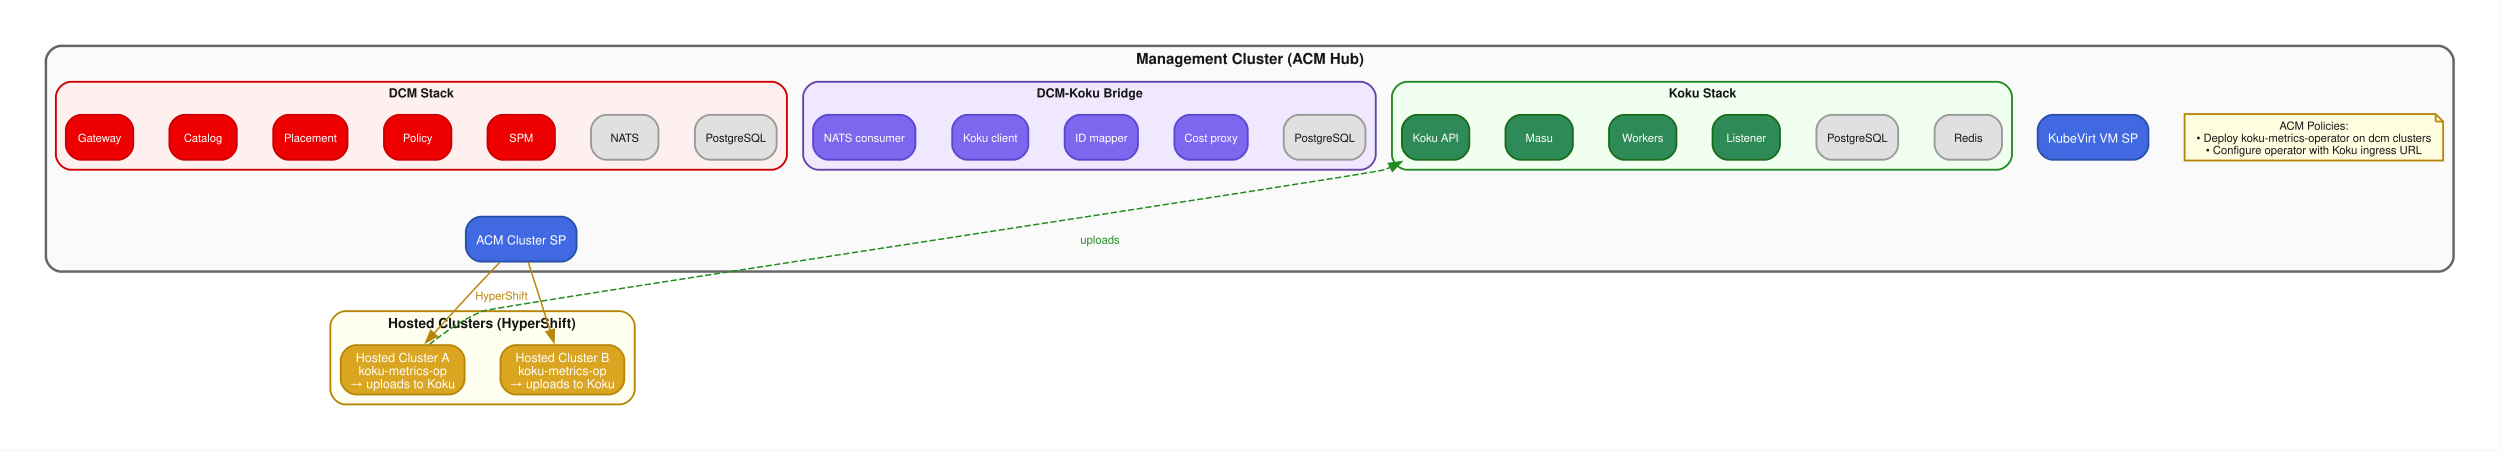
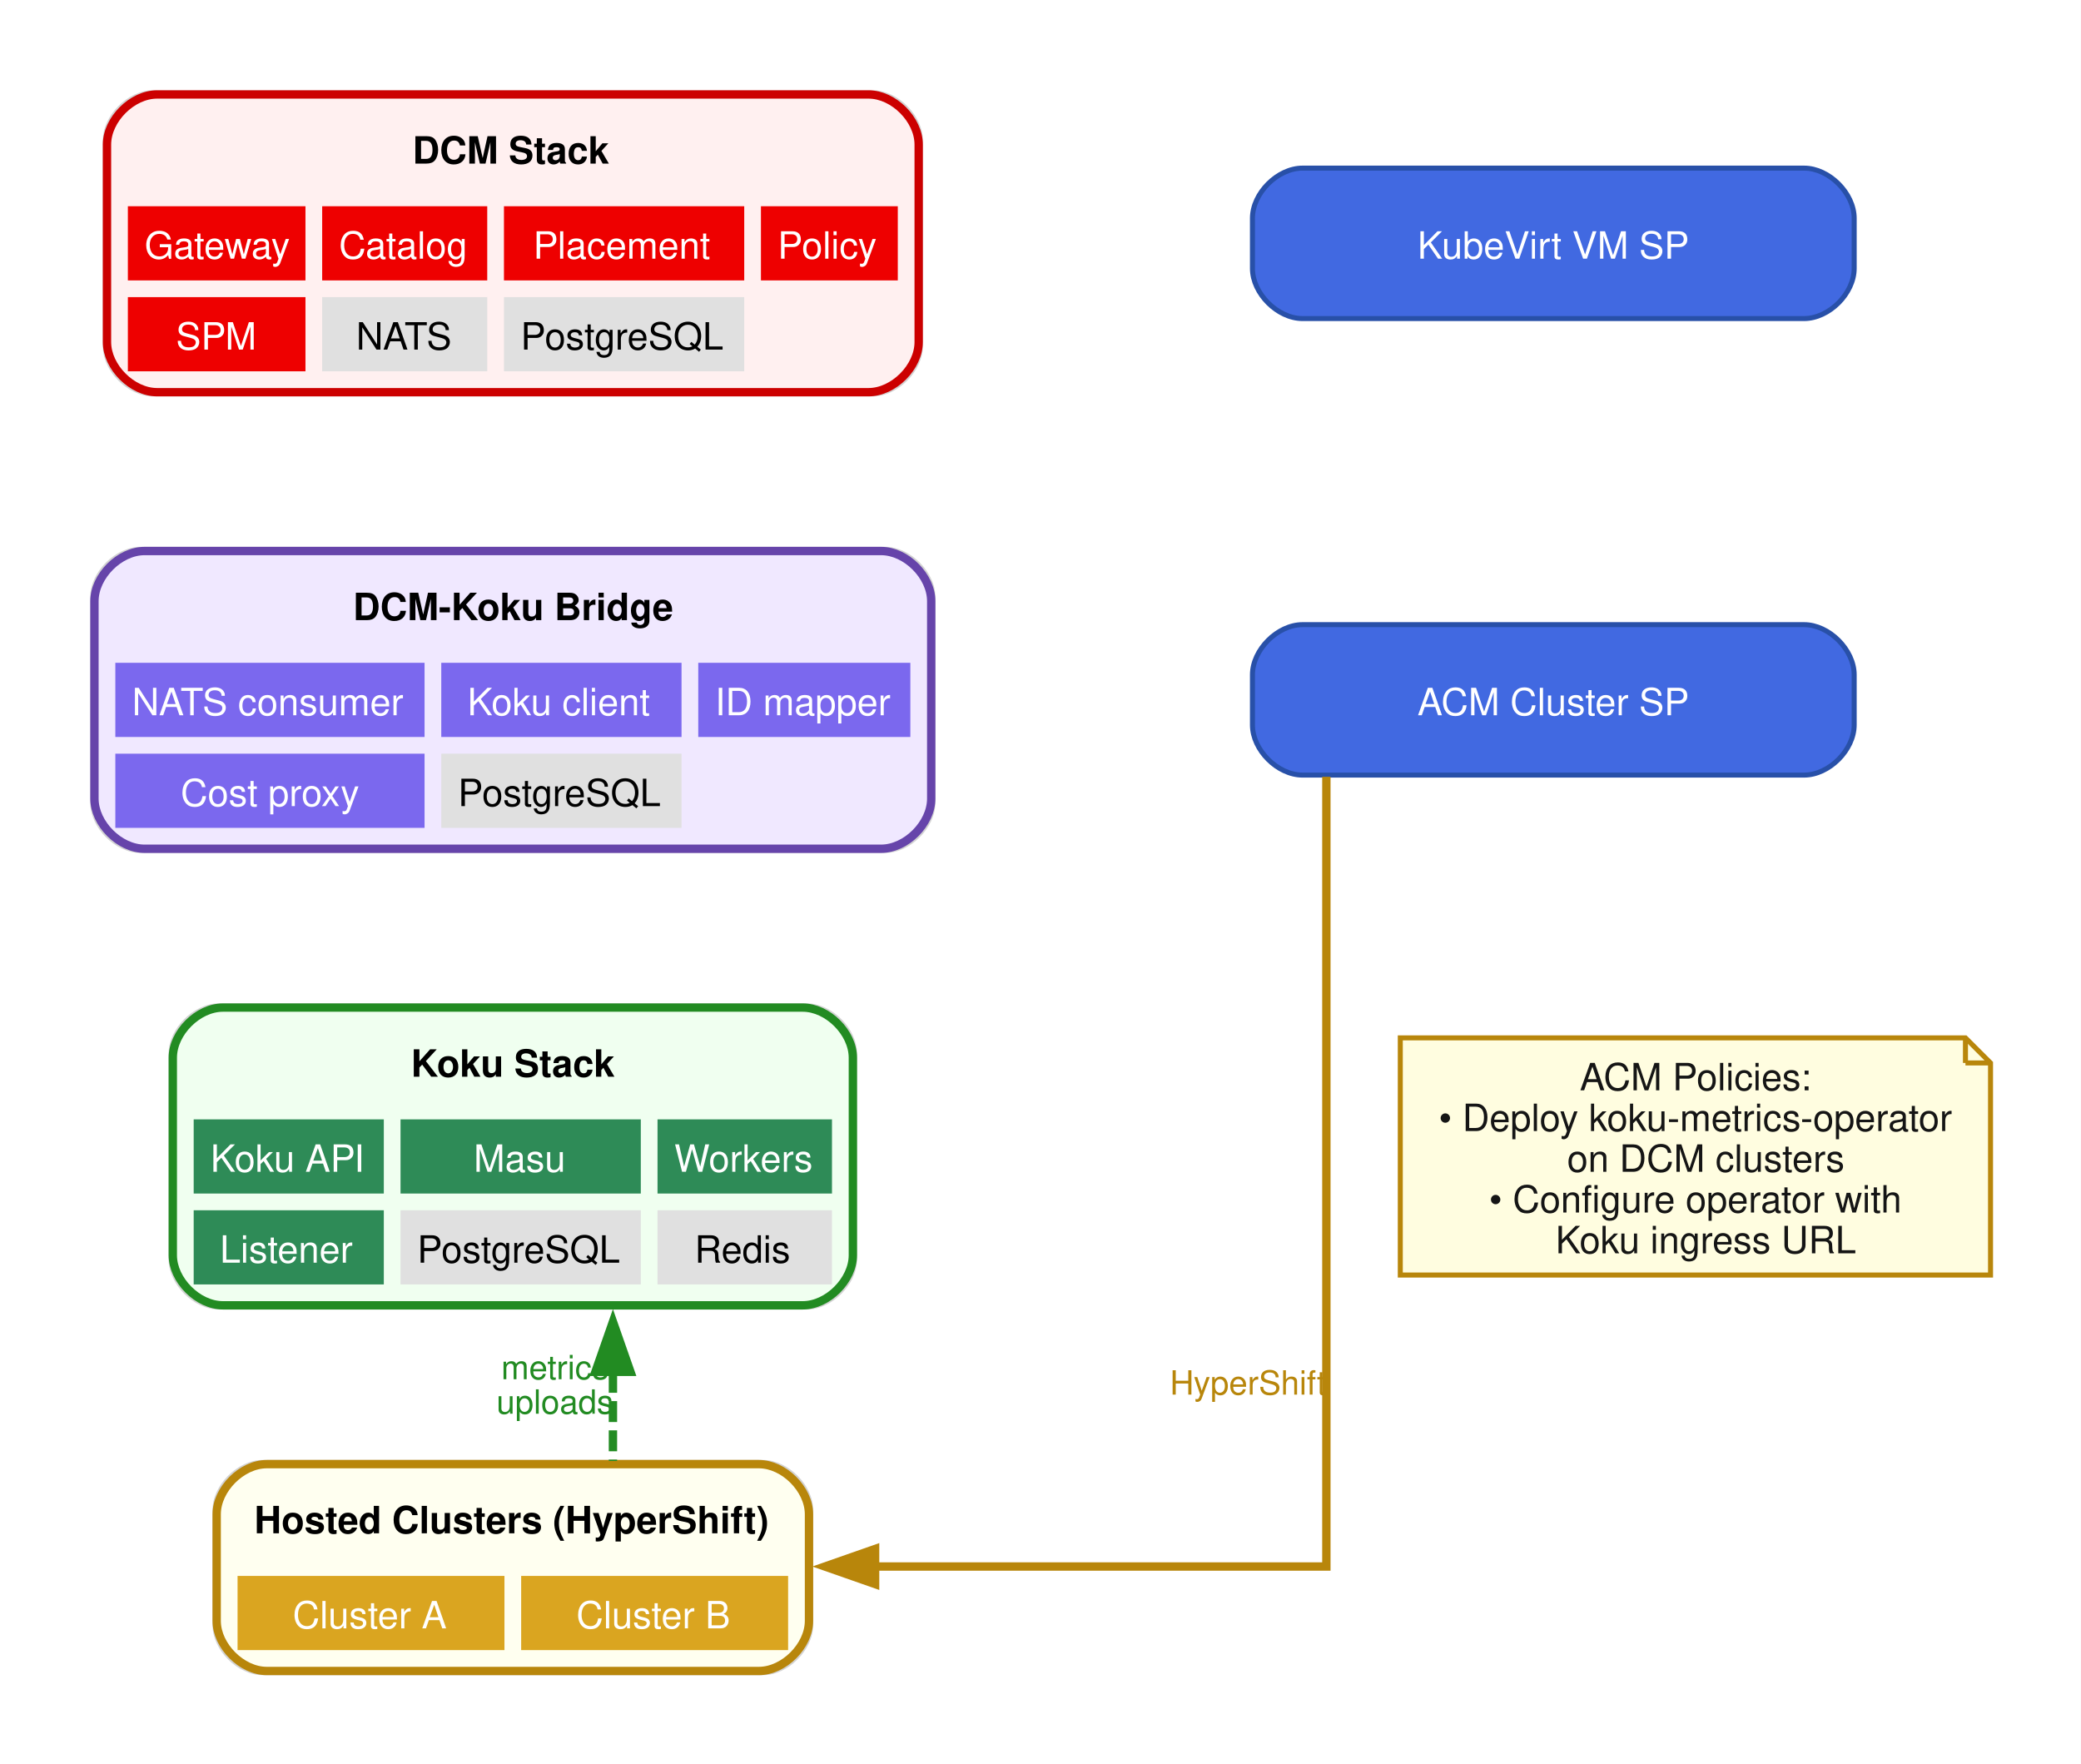
- <svg xmlns="http://www.w3.org/2000/svg" width="2004pt" height="361pt" viewBox="0.00 0.00 2004.00 361.00">
-   <g id="graph0" class="graph" transform="scale(1 1) rotate(0) translate(28.8 332.18)">
-     <polygon fill="white" stroke="none" points="-28.8,28.8 -28.8,-332.18 1974.8,-332.18 1974.8,28.8 -28.8,28.8" />
-     <g id="clust1" class="cluster">
-       <path fill="#fafafa" stroke="#666666" stroke-width="2" d="M20,-114.5C20,-114.5 1926,-114.5 1926,-114.5 1932,-114.5 1938,-120.5 1938,-126.5 1938,-126.5 1938,-283.38 1938,-283.38 1938,-289.38 1932,-295.38 1926,-295.38 1926,-295.38 20,-295.38 20,-295.38 14,-295.38 8,-289.38 8,-283.38 8,-283.38 8,-126.5 8,-126.5 8,-120.5 14,-114.5 20,-114.5" />
-       <text xml:space="preserve" text-anchor="start" x="881.88" y="-280.98" font-family="Helvetica,Arial,sans-serif" font-weight="bold" font-size="12.00" fill="#151515">Management Cluster (ACM Hub)</text>
-     </g>
-     <g id="clust2" class="cluster">
-       <path fill="#fff0f0" stroke="#cc0000" stroke-width="1.5" d="M28,-196.12C28,-196.12 590,-196.12 590,-196.12 596,-196.12 602,-202.12 602,-208.12 602,-208.12 602,-254.62 602,-254.62 602,-260.62 596,-266.62 590,-266.62 590,-266.62 28,-266.62 28,-266.62 22,-266.62 16,-260.62 16,-254.62 16,-254.62 16,-208.12 16,-208.12 16,-202.12 22,-196.12 28,-196.12" />
-       <text xml:space="preserve" text-anchor="start" x="282.75" y="-254.12" font-family="Helvetica,Arial,sans-serif" font-weight="bold" font-size="10.00" fill="#151515">DCM Stack</text>
-     </g>
-     <g id="clust3" class="cluster">
-       <path fill="#f0e8ff" stroke="#6644aa" stroke-width="1.5" d="M627,-196.12C627,-196.12 1062,-196.12 1062,-196.12 1068,-196.12 1074,-202.12 1074,-208.12 1074,-208.12 1074,-254.62 1074,-254.62 1074,-260.62 1068,-266.62 1062,-266.62 1062,-266.62 627,-266.62 627,-266.62 621,-266.62 615,-260.62 615,-254.62 615,-254.62 615,-208.12 615,-208.12 615,-202.12 621,-196.12 627,-196.12" />
-       <text xml:space="preserve" text-anchor="start" x="802.12" y="-254.12" font-family="Helvetica,Arial,sans-serif" font-weight="bold" font-size="10.00" fill="#151515">DCM-Koku Bridge</text>
-     </g>
-     <g id="clust4" class="cluster">
-       <path fill="#f0fff0" stroke="#228b22" stroke-width="1.5" d="M1099,-196.12C1099,-196.12 1572,-196.12 1572,-196.12 1578,-196.12 1584,-202.12 1584,-208.12 1584,-208.12 1584,-254.62 1584,-254.62 1584,-260.62 1578,-266.62 1572,-266.62 1572,-266.62 1099,-266.62 1099,-266.62 1093,-266.62 1087,-260.62 1087,-254.62 1087,-254.62 1087,-208.12 1087,-208.12 1087,-202.12 1093,-196.12 1099,-196.12" />
-       <text xml:space="preserve" text-anchor="start" x="1308.88" y="-254.12" font-family="Helvetica,Arial,sans-serif" font-weight="bold" font-size="10.00" fill="#151515">Koku Stack</text>
-     </g>
-     <g id="clust5" class="cluster">
-       <path fill="#fffff0" stroke="#b8860b" stroke-width="1.5" d="M248,-8C248,-8 468,-8 468,-8 474,-8 480,-14 480,-20 480,-20 480,-70.75 480,-70.75 480,-76.75 474,-82.75 468,-82.75 468,-82.75 248,-82.75 248,-82.75 242,-82.75 236,-76.75 236,-70.75 236,-70.75 236,-20 236,-20 236,-14 242,-8 248,-8" />
-       <text xml:space="preserve" text-anchor="start" x="282.25" y="-69.3" font-family="Helvetica,Arial,sans-serif" font-weight="bold" font-size="11.00" fill="#151515">Hosted Clusters (HyperShift)</text>
-     </g>
+ <svg xmlns="http://www.w3.org/2000/svg" width="498pt" height="422pt" viewBox="0.00 0.00 498.00 422.00">
+   <g id="graph0" class="graph" transform="scale(1 1) rotate(0) translate(21.6 400.85)">
+     <polygon fill="white" stroke="none" points="-21.6,21.6 -21.6,-400.85 476.35,-400.85 476.35,21.6 -21.6,21.6" />
    <g id="node1" class="node">
-       <path fill="#ee0000" stroke="#cc0000" stroke-width="1.5" d="M66,-240.12C66,-240.12 36,-240.12 36,-240.12 30,-240.12 24,-234.12 24,-228.12 24,-228.12 24,-216.12 24,-216.12 24,-210.12 30,-204.12 36,-204.12 36,-204.12 66,-204.12 66,-204.12 72,-204.12 78,-210.12 78,-216.12 78,-216.12 78,-228.12 78,-228.12 78,-234.12 72,-240.12 66,-240.12" />
-       <text xml:space="preserve" text-anchor="middle" x="51" y="-218.45" font-family="Helvetica,Arial,sans-serif" font-size="9.00" fill="white">Gateway</text>
+       <path fill="lightgrey" stroke="none" stroke-width="1.2" d="M187.25,-379.25C187.25,-379.25 15,-379.25 15,-379.25 9,-379.25 3,-373.25 3,-367.25 3,-367.25 3,-318 3,-318 3,-312 9,-306 15,-306 15,-306 187.25,-306 187.25,-306 193.25,-306 199.25,-312 199.25,-318 199.25,-318 199.25,-367.25 199.25,-367.25 199.25,-373.25 193.25,-379.25 187.25,-379.25" />
+       <path fill="#fff0f0" stroke="none" d="M16,-307C16,-307 186.25,-307 186.25,-307 192.25,-307 198.25,-313 198.25,-319 198.25,-319 198.25,-366.25 198.25,-366.25 198.25,-372.25 192.25,-378.25 186.25,-378.25 186.25,-378.25 16,-378.25 16,-378.25 10,-378.25 4,-372.25 4,-366.25 4,-366.25 4,-319 4,-319 4,-313 10,-307 16,-307" />
+       <text xml:space="preserve" text-anchor="start" x="77.12" y="-361.7" font-family="Helvetica,Arial,sans-serif" font-weight="bold" font-size="9.00">DCM Stack</text>
+       <polygon fill="#ee0000" stroke="none" points="9,-333.75 9,-351.5 51.5,-351.5 51.5,-333.75 9,-333.75" />
+       <text xml:space="preserve" text-anchor="start" x="13" y="-338.95" font-family="Helvetica,Arial,sans-serif" font-size="9.00" fill="white">Gateway</text>
+       <polygon fill="#ee0000" stroke="none" points="55.5,-333.75 55.5,-351.5 95,-351.5 95,-333.75 55.5,-333.75" />
+       <text xml:space="preserve" text-anchor="start" x="59.5" y="-338.95" font-family="Helvetica,Arial,sans-serif" font-size="9.00" fill="white">Catalog</text>
+       <polygon fill="#ee0000" stroke="none" points="99,-333.75 99,-351.5 156.5,-351.5 156.5,-333.75 99,-333.75" />
+       <text xml:space="preserve" text-anchor="start" x="106" y="-338.95" font-family="Helvetica,Arial,sans-serif" font-size="9.00" fill="white">Placement</text>
+       <polygon fill="#ee0000" stroke="none" points="160.5,-333.75 160.5,-351.5 193.25,-351.5 193.25,-333.75 160.5,-333.75" />
+       <text xml:space="preserve" text-anchor="start" x="164.5" y="-338.95" font-family="Helvetica,Arial,sans-serif" font-size="9.00" fill="white">Policy</text>
+       <polygon fill="#ee0000" stroke="none" points="9,-312 9,-329.75 51.5,-329.75 51.5,-312 9,-312" />
+       <text xml:space="preserve" text-anchor="start" x="20.5" y="-317.2" font-family="Helvetica,Arial,sans-serif" font-size="9.00" fill="white">SPM</text>
+       <polygon fill="#e0e0e0" stroke="none" points="55.5,-312 55.5,-329.75 95,-329.75 95,-312 55.5,-312" />
+       <text xml:space="preserve" text-anchor="start" x="63.62" y="-317.2" font-family="Helvetica,Arial,sans-serif" font-size="9.00">NATS</text>
+       <polygon fill="#e0e0e0" stroke="none" points="99,-312 99,-329.75 156.5,-329.75 156.5,-312 99,-312" />
+       <text xml:space="preserve" text-anchor="start" x="103" y="-317.2" font-family="Helvetica,Arial,sans-serif" font-size="9.00">PostgreSQL</text>
+       <path fill="none" stroke="#cc0000" stroke-width="2" d="M16,-307C16,-307 186.25,-307 186.25,-307 192.25,-307 198.25,-313 198.25,-319 198.25,-319 198.25,-366.25 198.25,-366.25 198.25,-372.25 192.25,-378.25 186.25,-378.25 186.25,-378.25 16,-378.25 16,-378.25 10,-378.25 4,-372.25 4,-366.25 4,-366.25 4,-319 4,-319 4,-313 10,-307 16,-307" />
    </g>
    <g id="node2" class="node">
-       <path fill="#ee0000" stroke="#cc0000" stroke-width="1.5" d="M149,-240.12C149,-240.12 119,-240.12 119,-240.12 113,-240.12 107,-234.12 107,-228.12 107,-228.12 107,-216.12 107,-216.12 107,-210.12 113,-204.12 119,-204.12 119,-204.12 149,-204.12 149,-204.12 155,-204.12 161,-210.12 161,-216.12 161,-216.12 161,-228.12 161,-228.12 161,-234.12 155,-240.12 149,-240.12" />
-       <text xml:space="preserve" text-anchor="middle" x="134" y="-218.45" font-family="Helvetica,Arial,sans-serif" font-size="9.00" fill="white">Catalog</text>
+       <path fill="lightgrey" stroke="none" stroke-width="1.2" d="M190.25,-270C190.25,-270 12,-270 12,-270 6,-270 0,-264 0,-258 0,-258 0,-208.75 0,-208.75 0,-202.75 6,-196.75 12,-196.75 12,-196.75 190.25,-196.75 190.25,-196.75 196.25,-196.75 202.25,-202.75 202.25,-208.75 202.25,-208.75 202.25,-258 202.25,-258 202.25,-264 196.25,-270 190.25,-270" />
+       <path fill="#f0e8ff" stroke="none" d="M13,-197.75C13,-197.75 189.25,-197.75 189.25,-197.75 195.25,-197.75 201.25,-203.75 201.25,-209.75 201.25,-209.75 201.25,-257 201.25,-257 201.25,-263 195.25,-269 189.25,-269 189.25,-269 13,-269 13,-269 7,-269 1,-263 1,-257 1,-257 1,-209.75 1,-209.75 1,-203.75 7,-197.75 13,-197.75" />
+       <text xml:space="preserve" text-anchor="start" x="62.88" y="-252.45" font-family="Helvetica,Arial,sans-serif" font-weight="bold" font-size="9.00">DCM-Koku Bridge</text>
+       <polygon fill="#7b68ee" stroke="none" points="6,-224.5 6,-242.25 80,-242.25 80,-224.5 6,-224.5" />
+       <text xml:space="preserve" text-anchor="start" x="10" y="-229.7" font-family="Helvetica,Arial,sans-serif" font-size="9.00" fill="white">NATS consumer</text>
+       <polygon fill="#7b68ee" stroke="none" points="84,-224.5 84,-242.25 141.5,-242.25 141.5,-224.5 84,-224.5" />
+       <text xml:space="preserve" text-anchor="start" x="90.25" y="-229.7" font-family="Helvetica,Arial,sans-serif" font-size="9.00" fill="white">Koku client</text>
+       <polygon fill="#7b68ee" stroke="none" points="145.5,-224.5 145.5,-242.25 196.25,-242.25 196.25,-224.5 145.5,-224.5" />
+       <text xml:space="preserve" text-anchor="start" x="149.5" y="-229.7" font-family="Helvetica,Arial,sans-serif" font-size="9.00" fill="white">ID mapper</text>
+       <polygon fill="#7b68ee" stroke="none" points="6,-202.75 6,-220.5 80,-220.5 80,-202.75 6,-202.75" />
+       <text xml:space="preserve" text-anchor="start" x="21.62" y="-207.95" font-family="Helvetica,Arial,sans-serif" font-size="9.00" fill="white">Cost proxy</text>
+       <polygon fill="#e0e0e0" stroke="none" points="84,-202.75 84,-220.5 141.5,-220.5 141.5,-202.75 84,-202.75" />
+       <text xml:space="preserve" text-anchor="start" x="88" y="-207.95" font-family="Helvetica,Arial,sans-serif" font-size="9.00">PostgreSQL</text>
+       <path fill="none" stroke="#6644aa" stroke-width="2" d="M13,-197.75C13,-197.75 189.25,-197.75 189.25,-197.75 195.25,-197.75 201.25,-203.75 201.25,-209.75 201.25,-209.75 201.25,-257 201.25,-257 201.25,-263 195.25,-269 189.25,-269 189.25,-269 13,-269 13,-269 7,-269 1,-263 1,-257 1,-257 1,-209.75 1,-209.75 1,-203.75 7,-197.75 13,-197.75" />
    </g>
    <g id="node3" class="node">
-       <path fill="#ee0000" stroke="#cc0000" stroke-width="1.5" d="M237.75,-240.12C237.75,-240.12 202.25,-240.12 202.25,-240.12 196.25,-240.12 190.25,-234.12 190.25,-228.12 190.25,-228.12 190.25,-216.12 190.25,-216.12 190.25,-210.12 196.25,-204.12 202.25,-204.12 202.25,-204.12 237.75,-204.12 237.75,-204.12 243.75,-204.12 249.75,-210.12 249.75,-216.12 249.75,-216.12 249.75,-228.12 249.75,-228.12 249.75,-234.12 243.75,-240.12 237.75,-240.12" />
-       <text xml:space="preserve" text-anchor="middle" x="220" y="-218.45" font-family="Helvetica,Arial,sans-serif" font-size="9.00" fill="white">Placement</text>
+       <path fill="lightgrey" stroke="none" stroke-width="1.2" d="M171.5,-160.75C171.5,-160.75 30.75,-160.75 30.75,-160.75 24.75,-160.75 18.75,-154.75 18.75,-148.75 18.75,-148.75 18.75,-99.5 18.75,-99.5 18.75,-93.5 24.75,-87.5 30.75,-87.5 30.75,-87.5 171.5,-87.5 171.5,-87.5 177.5,-87.5 183.5,-93.5 183.5,-99.5 183.5,-99.5 183.5,-148.75 183.5,-148.75 183.5,-154.75 177.5,-160.75 171.5,-160.75" />
+       <path fill="#f0fff0" stroke="none" d="M31.75,-88.5C31.75,-88.5 170.5,-88.5 170.5,-88.5 176.5,-88.5 182.5,-94.5 182.5,-100.5 182.5,-100.5 182.5,-147.75 182.5,-147.75 182.5,-153.75 176.5,-159.75 170.5,-159.75 170.5,-159.75 31.75,-159.75 31.75,-159.75 25.75,-159.75 19.75,-153.75 19.75,-147.75 19.75,-147.75 19.75,-100.5 19.75,-100.5 19.75,-94.5 25.75,-88.5 31.75,-88.5" />
+       <text xml:space="preserve" text-anchor="start" x="76.75" y="-143.2" font-family="Helvetica,Arial,sans-serif" font-weight="bold" font-size="9.00">Koku Stack</text>
+       <polygon fill="#2e8b57" stroke="none" points="24.75,-115.25 24.75,-133 70.25,-133 70.25,-115.25 24.75,-115.25" />
+       <text xml:space="preserve" text-anchor="start" x="28.75" y="-120.45" font-family="Helvetica,Arial,sans-serif" font-size="9.00" fill="white">Koku API</text>
+       <polygon fill="#2e8b57" stroke="none" points="74.25,-115.25 74.25,-133 131.75,-133 131.75,-115.25 74.25,-115.25" />
+       <text xml:space="preserve" text-anchor="start" x="91.75" y="-120.45" font-family="Helvetica,Arial,sans-serif" font-size="9.00" fill="white">Masu</text>
+       <polygon fill="#2e8b57" stroke="none" points="135.75,-115.25 135.75,-133 177.5,-133 177.5,-115.25 135.75,-115.25" />
+       <text xml:space="preserve" text-anchor="start" x="139.75" y="-120.45" font-family="Helvetica,Arial,sans-serif" font-size="9.00" fill="white">Workers</text>
+       <polygon fill="#2e8b57" stroke="none" points="24.75,-93.5 24.75,-111.25 70.25,-111.25 70.25,-93.5 24.75,-93.5" />
+       <text xml:space="preserve" text-anchor="start" x="31" y="-98.7" font-family="Helvetica,Arial,sans-serif" font-size="9.00" fill="white">Listener</text>
+       <polygon fill="#e0e0e0" stroke="none" points="74.25,-93.5 74.25,-111.25 131.75,-111.25 131.75,-93.5 74.25,-93.5" />
+       <text xml:space="preserve" text-anchor="start" x="78.25" y="-98.7" font-family="Helvetica,Arial,sans-serif" font-size="9.00">PostgreSQL</text>
+       <polygon fill="#e0e0e0" stroke="none" points="135.75,-93.5 135.75,-111.25 177.5,-111.25 177.5,-93.5 135.75,-93.5" />
+       <text xml:space="preserve" text-anchor="start" x="144.62" y="-98.7" font-family="Helvetica,Arial,sans-serif" font-size="9.00">Redis</text>
+       <path fill="none" stroke="#228b22" stroke-width="2" d="M31.75,-88.5C31.75,-88.5 170.5,-88.5 170.5,-88.5 176.5,-88.5 182.5,-94.5 182.5,-100.5 182.5,-100.5 182.5,-147.75 182.5,-147.75 182.5,-153.75 176.5,-159.75 170.5,-159.75 170.5,-159.75 31.75,-159.75 31.75,-159.75 25.75,-159.75 19.75,-153.75 19.75,-147.75 19.75,-147.75 19.75,-100.5 19.75,-100.5 19.75,-94.5 25.75,-88.5 31.75,-88.5" />
    </g>
    <g id="node4" class="node">
-       <path fill="#ee0000" stroke="#cc0000" stroke-width="1.5" d="M321,-240.12C321,-240.12 291,-240.12 291,-240.12 285,-240.12 279,-234.12 279,-228.12 279,-228.12 279,-216.12 279,-216.12 279,-210.12 285,-204.12 291,-204.12 291,-204.12 321,-204.12 321,-204.12 327,-204.12 333,-210.12 333,-216.12 333,-216.12 333,-228.12 333,-228.12 333,-234.12 327,-240.12 321,-240.12" />
-       <text xml:space="preserve" text-anchor="middle" x="306" y="-218.45" font-family="Helvetica,Arial,sans-serif" font-size="9.00" fill="white">Policy</text>
+       <path fill="lightgrey" stroke="none" stroke-width="1.2" d="M161,-51.5C161,-51.5 41.25,-51.5 41.25,-51.5 35.25,-51.5 29.25,-45.5 29.25,-39.5 29.25,-39.5 29.25,-12 29.25,-12 29.25,-6 35.25,0 41.25,0 41.25,0 161,0 161,0 167,0 173,-6 173,-12 173,-12 173,-39.5 173,-39.5 173,-45.5 167,-51.5 161,-51.5" />
+       <path fill="#fffff0" stroke="none" d="M42.25,-1C42.25,-1 160,-1 160,-1 166,-1 172,-7 172,-13 172,-13 172,-38.5 172,-38.5 172,-44.5 166,-50.5 160,-50.5 160,-50.5 42.25,-50.5 42.25,-50.5 36.25,-50.5 30.25,-44.5 30.25,-38.5 30.25,-38.5 30.25,-13 30.25,-13 30.25,-7 36.25,-1 42.25,-1" />
+       <text xml:space="preserve" text-anchor="start" x="39.25" y="-33.95" font-family="Helvetica,Arial,sans-serif" font-weight="bold" font-size="9.00">Hosted Clusters (HyperShift)</text>
+       <polygon fill="#daa520" stroke="none" points="35.25,-6 35.25,-23.75 99.12,-23.75 99.12,-6 35.25,-6" />
+       <text xml:space="preserve" text-anchor="start" x="48.44" y="-11.2" font-family="Helvetica,Arial,sans-serif" font-size="9.00" fill="white">Cluster A</text>
+       <polygon fill="#daa520" stroke="none" points="103.12,-6 103.12,-23.75 167,-23.75 167,-6 103.12,-6" />
+       <text xml:space="preserve" text-anchor="start" x="116.31" y="-11.2" font-family="Helvetica,Arial,sans-serif" font-size="9.00" fill="white">Cluster B</text>
+       <path fill="none" stroke="#b8860b" stroke-width="2" d="M42.25,-1C42.25,-1 160,-1 160,-1 166,-1 172,-7 172,-13 172,-13 172,-38.5 172,-38.5 172,-44.5 166,-50.5 160,-50.5 160,-50.5 42.25,-50.5 42.25,-50.5 36.25,-50.5 30.25,-44.5 30.25,-38.5 30.25,-38.5 30.25,-13 30.25,-13 30.25,-7 36.25,-1 42.25,-1" />
+     </g>
+     <g id="edge7" class="edge">
+       <path fill="none" stroke="#228b22" stroke-width="2" stroke-dasharray="5,2" d="M125.08,-72.58C125.08,-72.58 125.08,-51.26 125.08,-51.26" />
+       <polygon fill="#228b22" stroke="#228b22" stroke-width="2" points="120.88,-72.58 125.08,-84.58 129.28,-72.58 120.88,-72.58" />
+       <text xml:space="preserve" text-anchor="middle" x="111.21" y="-70.82" font-family="Helvetica,Arial,sans-serif" font-size="8.00" fill="#228b22">metrics</text>
+       <text xml:space="preserve" text-anchor="middle" x="111.21" y="-62.57" font-family="Helvetica,Arial,sans-serif" font-size="8.00" fill="#228b22">uploads</text>
    </g>
    <g id="node5" class="node">
-       <path fill="#ee0000" stroke="#cc0000" stroke-width="1.5" d="M404,-240.12C404,-240.12 374,-240.12 374,-240.12 368,-240.12 362,-234.12 362,-228.12 362,-228.12 362,-216.12 362,-216.12 362,-210.12 368,-204.12 374,-204.12 374,-204.12 404,-204.12 404,-204.12 410,-204.12 416,-210.12 416,-216.12 416,-216.12 416,-228.12 416,-228.12 416,-234.12 410,-240.12 404,-240.12" />
-       <text xml:space="preserve" text-anchor="middle" x="389" y="-218.45" font-family="Helvetica,Arial,sans-serif" font-size="9.00" fill="white">SPM</text>
-     </g>
-     <g id="node19" class="node">
-       <path fill="#4169e1" stroke="#2850a8" stroke-width="1.5" d="M421.38,-158.5C421.38,-158.5 356.62,-158.5 356.62,-158.5 350.62,-158.5 344.62,-152.5 344.62,-146.5 344.62,-146.5 344.62,-134.5 344.62,-134.5 344.62,-128.5 350.62,-122.5 356.62,-122.5 356.62,-122.5 421.38,-122.5 421.38,-122.5 427.38,-122.5 433.38,-128.5 433.38,-134.5 433.38,-134.5 433.38,-146.5 433.38,-146.5 433.38,-152.5 427.38,-158.5 421.38,-158.5" />
-       <text xml:space="preserve" text-anchor="middle" x="389" y="-136.25" font-family="Helvetica,Arial,sans-serif" font-size="10.00" fill="white">ACM Cluster SP</text>
+       <path fill="#4169e1" stroke="#2850a8" stroke-width="1.2" d="M410.12,-360.62C410.12,-360.62 290.12,-360.62 290.12,-360.62 284.12,-360.62 278.12,-354.62 278.12,-348.62 278.12,-348.62 278.12,-336.62 278.12,-336.62 278.12,-330.62 284.12,-324.62 290.12,-324.62 290.12,-324.62 410.12,-324.62 410.12,-324.62 416.12,-324.62 422.12,-330.62 422.12,-336.62 422.12,-336.62 422.12,-348.62 422.12,-348.62 422.12,-354.62 416.12,-360.62 410.12,-360.62" />
+       <text xml:space="preserve" text-anchor="middle" x="350.12" y="-338.95" font-family="Helvetica,Arial,sans-serif" font-size="9.00" fill="white">KubeVirt VM SP</text>
    </g>
    <g id="node6" class="node">
-       <path fill="#e0e0e0" stroke="#999999" stroke-width="1.5" d="M487,-240.12C487,-240.12 457,-240.12 457,-240.12 451,-240.12 445,-234.12 445,-228.12 445,-228.12 445,-216.12 445,-216.12 445,-210.12 451,-204.12 457,-204.12 457,-204.12 487,-204.12 487,-204.12 493,-204.12 499,-210.12 499,-216.12 499,-216.12 499,-228.12 499,-228.12 499,-234.12 493,-240.12 487,-240.12" />
-       <text xml:space="preserve" text-anchor="middle" x="472" y="-218.45" font-family="Helvetica,Arial,sans-serif" font-size="9.00" fill="#151515">NATS</text>
+       <path fill="#4169e1" stroke="#2850a8" stroke-width="1.2" d="M410.12,-251.38C410.12,-251.38 290.12,-251.38 290.12,-251.38 284.12,-251.38 278.12,-245.38 278.12,-239.38 278.12,-239.38 278.12,-227.38 278.12,-227.38 278.12,-221.38 284.12,-215.38 290.12,-215.38 290.12,-215.38 410.12,-215.38 410.12,-215.38 416.12,-215.38 422.12,-221.38 422.12,-227.38 422.12,-227.38 422.12,-239.38 422.12,-239.38 422.12,-245.38 416.12,-251.38 410.12,-251.38" />
+       <text xml:space="preserve" text-anchor="middle" x="350.12" y="-229.7" font-family="Helvetica,Arial,sans-serif" font-size="9.00" fill="white">ACM Cluster SP</text>
+     </g>
+     <g id="edge6" class="edge">
+       <path fill="none" stroke="#b8860b" stroke-width="2" d="M295.81,-214.97C295.81,-164.22 295.81,-26 295.81,-26 295.81,-26 187.82,-26 187.82,-26" />
+       <polygon fill="#b8860b" stroke="#b8860b" stroke-width="2" points="187.82,-21.8 175.82,-26 187.82,-30.2 187.82,-21.8" />
+       <text xml:space="preserve" text-anchor="middle" x="277.06" y="-67.14" font-family="Helvetica,Arial,sans-serif" font-size="8.00" fill="#b8860b">HyperShift</text>
    </g>
    <g id="node7" class="node">
-       <path fill="#e0e0e0" stroke="#999999" stroke-width="1.5" d="M581.75,-240.12C581.75,-240.12 540.25,-240.12 540.25,-240.12 534.25,-240.12 528.25,-234.12 528.25,-228.12 528.25,-228.12 528.25,-216.12 528.25,-216.12 528.25,-210.12 534.25,-204.12 540.25,-204.12 540.25,-204.12 581.75,-204.12 581.75,-204.12 587.75,-204.12 593.75,-210.12 593.75,-216.12 593.75,-216.12 593.75,-228.12 593.75,-228.12 593.75,-234.12 587.75,-240.12 581.75,-240.12" />
-       <text xml:space="preserve" text-anchor="middle" x="561" y="-218.45" font-family="Helvetica,Arial,sans-serif" font-size="9.00" fill="#151515">PostgreSQL</text>
-     </g>
-     <g id="node8" class="node">
-       <path fill="#7b68ee" stroke="#5b48ce" stroke-width="1.5" d="M693,-240.12C693,-240.12 635,-240.12 635,-240.12 629,-240.12 623,-234.12 623,-228.12 623,-228.12 623,-216.12 623,-216.12 623,-210.12 629,-204.12 635,-204.12 635,-204.12 693,-204.12 693,-204.12 699,-204.12 705,-210.12 705,-216.12 705,-216.12 705,-228.12 705,-228.12 705,-234.12 699,-240.12 693,-240.12" />
-       <text xml:space="preserve" text-anchor="middle" x="664" y="-218.45" font-family="Helvetica,Arial,sans-serif" font-size="9.00" fill="white">NATS consumer</text>
-     </g>
-     <g id="node9" class="node">
-       <path fill="#7b68ee" stroke="#5b48ce" stroke-width="1.5" d="M783.5,-240.12C783.5,-240.12 746.5,-240.12 746.5,-240.12 740.5,-240.12 734.5,-234.12 734.5,-228.12 734.5,-228.12 734.5,-216.12 734.5,-216.12 734.5,-210.12 740.5,-204.12 746.5,-204.12 746.5,-204.12 783.5,-204.12 783.5,-204.12 789.5,-204.12 795.5,-210.12 795.5,-216.12 795.5,-216.12 795.5,-228.12 795.5,-228.12 795.5,-234.12 789.5,-240.12 783.5,-240.12" />
-       <text xml:space="preserve" text-anchor="middle" x="765" y="-218.45" font-family="Helvetica,Arial,sans-serif" font-size="9.00" fill="white">Koku client</text>
-     </g>
-     <g id="node10" class="node">
-       <path fill="#7b68ee" stroke="#5b48ce" stroke-width="1.5" d="M871.38,-240.12C871.38,-240.12 836.62,-240.12 836.62,-240.12 830.62,-240.12 824.62,-234.12 824.62,-228.12 824.62,-228.12 824.62,-216.12 824.62,-216.12 824.62,-210.12 830.62,-204.12 836.62,-204.12 836.62,-204.12 871.38,-204.12 871.38,-204.12 877.38,-204.12 883.38,-210.12 883.38,-216.12 883.38,-216.12 883.38,-228.12 883.38,-228.12 883.38,-234.12 877.38,-240.12 871.38,-240.12" />
-       <text xml:space="preserve" text-anchor="middle" x="854" y="-218.45" font-family="Helvetica,Arial,sans-serif" font-size="9.00" fill="white">ID mapper</text>
-     </g>
-     <g id="node11" class="node">
-       <path fill="#7b68ee" stroke="#5b48ce" stroke-width="1.5" d="M959.38,-240.12C959.38,-240.12 924.62,-240.12 924.62,-240.12 918.62,-240.12 912.62,-234.12 912.62,-228.12 912.62,-228.12 912.62,-216.12 912.62,-216.12 912.62,-210.12 918.62,-204.12 924.62,-204.12 924.62,-204.12 959.38,-204.12 959.38,-204.12 965.38,-204.12 971.38,-210.12 971.38,-216.12 971.38,-216.12 971.38,-228.12 971.38,-228.12 971.38,-234.12 965.38,-240.12 959.38,-240.12" />
-       <text xml:space="preserve" text-anchor="middle" x="942" y="-218.45" font-family="Helvetica,Arial,sans-serif" font-size="9.00" fill="white">Cost proxy</text>
-     </g>
-     <g id="node12" class="node">
-       <path fill="#e0e0e0" stroke="#999999" stroke-width="1.5" d="M1053.75,-240.12C1053.75,-240.12 1012.25,-240.12 1012.25,-240.12 1006.25,-240.12 1000.25,-234.12 1000.25,-228.12 1000.25,-228.12 1000.25,-216.12 1000.25,-216.12 1000.25,-210.12 1006.25,-204.12 1012.25,-204.12 1012.25,-204.12 1053.75,-204.12 1053.75,-204.12 1059.75,-204.12 1065.75,-210.12 1065.75,-216.12 1065.75,-216.12 1065.75,-228.12 1065.75,-228.12 1065.75,-234.12 1059.75,-240.12 1053.75,-240.12" />
-       <text xml:space="preserve" text-anchor="middle" x="1033" y="-218.45" font-family="Helvetica,Arial,sans-serif" font-size="9.00" fill="#151515">PostgreSQL</text>
-     </g>
-     <g id="node13" class="node">
-       <path fill="#2e8b57" stroke="#1a6b1a" stroke-width="1.5" d="M1137,-240.12C1137,-240.12 1107,-240.12 1107,-240.12 1101,-240.12 1095,-234.12 1095,-228.12 1095,-228.12 1095,-216.12 1095,-216.12 1095,-210.12 1101,-204.12 1107,-204.12 1107,-204.12 1137,-204.12 1137,-204.12 1143,-204.12 1149,-210.12 1149,-216.12 1149,-216.12 1149,-228.12 1149,-228.12 1149,-234.12 1143,-240.12 1137,-240.12" />
-       <text xml:space="preserve" text-anchor="middle" x="1122" y="-218.45" font-family="Helvetica,Arial,sans-serif" font-size="9.00" fill="white">Koku API</text>
-     </g>
-     <g id="node14" class="node">
-       <path fill="#2e8b57" stroke="#1a6b1a" stroke-width="1.5" d="M1220,-240.12C1220,-240.12 1190,-240.12 1190,-240.12 1184,-240.12 1178,-234.12 1178,-228.12 1178,-228.12 1178,-216.12 1178,-216.12 1178,-210.12 1184,-204.12 1190,-204.12 1190,-204.12 1220,-204.12 1220,-204.12 1226,-204.12 1232,-210.12 1232,-216.12 1232,-216.12 1232,-228.12 1232,-228.12 1232,-234.12 1226,-240.12 1220,-240.12" />
-       <text xml:space="preserve" text-anchor="middle" x="1205" y="-218.45" font-family="Helvetica,Arial,sans-serif" font-size="9.00" fill="white">Masu</text>
-     </g>
-     <g id="node15" class="node">
-       <path fill="#2e8b57" stroke="#1a6b1a" stroke-width="1.5" d="M1303,-240.12C1303,-240.12 1273,-240.12 1273,-240.12 1267,-240.12 1261,-234.12 1261,-228.12 1261,-228.12 1261,-216.12 1261,-216.12 1261,-210.12 1267,-204.12 1273,-204.12 1273,-204.12 1303,-204.12 1303,-204.12 1309,-204.12 1315,-210.12 1315,-216.12 1315,-216.12 1315,-228.12 1315,-228.12 1315,-234.12 1309,-240.12 1303,-240.12" />
-       <text xml:space="preserve" text-anchor="middle" x="1288" y="-218.45" font-family="Helvetica,Arial,sans-serif" font-size="9.00" fill="white">Workers</text>
-     </g>
-     <g id="node16" class="node">
-       <path fill="#2e8b57" stroke="#1a6b1a" stroke-width="1.5" d="M1386,-240.12C1386,-240.12 1356,-240.12 1356,-240.12 1350,-240.12 1344,-234.12 1344,-228.12 1344,-228.12 1344,-216.12 1344,-216.12 1344,-210.12 1350,-204.12 1356,-204.12 1356,-204.12 1386,-204.12 1386,-204.12 1392,-204.12 1398,-210.12 1398,-216.12 1398,-216.12 1398,-228.12 1398,-228.12 1398,-234.12 1392,-240.12 1386,-240.12" />
-       <text xml:space="preserve" text-anchor="middle" x="1371" y="-218.45" font-family="Helvetica,Arial,sans-serif" font-size="9.00" fill="white">Listener</text>
-     </g>
-     <g id="node17" class="node">
-       <path fill="#e0e0e0" stroke="#999999" stroke-width="1.5" d="M1480.75,-240.12C1480.75,-240.12 1439.25,-240.12 1439.25,-240.12 1433.25,-240.12 1427.25,-234.12 1427.25,-228.12 1427.25,-228.12 1427.25,-216.12 1427.25,-216.12 1427.25,-210.12 1433.25,-204.12 1439.25,-204.12 1439.25,-204.12 1480.75,-204.12 1480.75,-204.12 1486.75,-204.12 1492.75,-210.12 1492.75,-216.12 1492.75,-216.12 1492.75,-228.12 1492.75,-228.12 1492.75,-234.12 1486.75,-240.12 1480.75,-240.12" />
-       <text xml:space="preserve" text-anchor="middle" x="1460" y="-218.45" font-family="Helvetica,Arial,sans-serif" font-size="9.00" fill="#151515">PostgreSQL</text>
-     </g>
-     <g id="node18" class="node">
-       <path fill="#e0e0e0" stroke="#999999" stroke-width="1.5" d="M1564,-240.12C1564,-240.12 1534,-240.12 1534,-240.12 1528,-240.12 1522,-234.12 1522,-228.12 1522,-228.12 1522,-216.12 1522,-216.12 1522,-210.12 1528,-204.12 1534,-204.12 1534,-204.12 1564,-204.12 1564,-204.12 1570,-204.12 1576,-210.12 1576,-216.12 1576,-216.12 1576,-228.12 1576,-228.12 1576,-234.12 1570,-240.12 1564,-240.12" />
-       <text xml:space="preserve" text-anchor="middle" x="1549" y="-218.45" font-family="Helvetica,Arial,sans-serif" font-size="9.00" fill="#151515">Redis</text>
-     </g>
-     <g id="node22" class="node">
-       <path fill="#daa520" stroke="#b8860b" stroke-width="1.5" d="M331.62,-55.5C331.62,-55.5 256.38,-55.5 256.38,-55.5 250.38,-55.5 244.38,-49.5 244.38,-43.5 244.38,-43.5 244.38,-28 244.38,-28 244.38,-22 250.38,-16 256.38,-16 256.38,-16 331.62,-16 331.62,-16 337.62,-16 343.62,-22 343.62,-28 343.62,-28 343.62,-43.5 343.62,-43.5 343.62,-49.5 337.62,-55.5 331.62,-55.5" />
-       <text xml:space="preserve" text-anchor="middle" x="294" y="-42" font-family="Helvetica,Arial,sans-serif" font-size="10.00" fill="white">Hosted Cluster A</text>
-       <text xml:space="preserve" text-anchor="middle" x="294" y="-31.5" font-family="Helvetica,Arial,sans-serif" font-size="10.00" fill="white">koku-metrics-op</text>
-       <text xml:space="preserve" text-anchor="middle" x="294" y="-21" font-family="Helvetica,Arial,sans-serif" font-size="10.00" fill="white">→ uploads to Koku</text>
-     </g>
-     <g id="edge2" class="edge">
-       <path fill="none" stroke="#b8860b" stroke-width="1.2" d="M371.7,-121.75C365.31,-115.13 358.03,-107.51 351.5,-100.5 340.68,-88.88 328.91,-75.89 318.85,-64.69" />
-       <polygon fill="#b8860b" stroke="#b8860b" stroke-width="1.2" points="321.69,-62.61 312.41,-57.5 316.48,-67.28 321.69,-62.61" />
-       <text xml:space="preserve" text-anchor="middle" x="373.25" y="-91.95" font-family="Helvetica,Arial,sans-serif" font-size="9.00" fill="#b8860b">HyperShift</text>
-     </g>
-     <g id="node23" class="node">
-       <path fill="#daa520" stroke="#b8860b" stroke-width="1.5" d="M459.62,-55.5C459.62,-55.5 384.38,-55.5 384.38,-55.5 378.38,-55.5 372.38,-49.5 372.38,-43.5 372.38,-43.5 372.38,-28 372.38,-28 372.38,-22 378.38,-16 384.38,-16 384.38,-16 459.62,-16 459.62,-16 465.62,-16 471.62,-22 471.62,-28 471.62,-28 471.62,-43.5 471.62,-43.5 471.62,-49.5 465.62,-55.5 459.62,-55.5" />
-       <text xml:space="preserve" text-anchor="middle" x="422" y="-42" font-family="Helvetica,Arial,sans-serif" font-size="10.00" fill="white">Hosted Cluster B</text>
-       <text xml:space="preserve" text-anchor="middle" x="422" y="-31.5" font-family="Helvetica,Arial,sans-serif" font-size="10.00" fill="white">koku-metrics-op</text>
-       <text xml:space="preserve" text-anchor="middle" x="422" y="-21" font-family="Helvetica,Arial,sans-serif" font-size="10.00" fill="white">→ uploads to Koku</text>
-     </g>
-     <g id="edge3" class="edge">
-       <path fill="none" stroke="#b8860b" stroke-width="1.2" d="M394.6,-122.07C399.43,-107.04 406.51,-84.99 412.26,-67.08" />
-       <polygon fill="#b8860b" stroke="#b8860b" stroke-width="1.2" points="415.53,-68.34 415.26,-57.75 408.87,-66.2 415.53,-68.34" />
-     </g>
-     <g id="node20" class="node">
-       <path fill="#4169e1" stroke="#2850a8" stroke-width="1.5" d="M1681.38,-240.12C1681.38,-240.12 1616.62,-240.12 1616.62,-240.12 1610.62,-240.12 1604.62,-234.12 1604.62,-228.12 1604.62,-228.12 1604.62,-216.12 1604.62,-216.12 1604.62,-210.12 1610.62,-204.12 1616.62,-204.12 1616.62,-204.12 1681.38,-204.12 1681.38,-204.12 1687.38,-204.12 1693.38,-210.12 1693.38,-216.12 1693.38,-216.12 1693.38,-228.12 1693.38,-228.12 1693.38,-234.12 1687.38,-240.12 1681.38,-240.12" />
-       <text xml:space="preserve" text-anchor="middle" x="1649" y="-217.88" font-family="Helvetica,Arial,sans-serif" font-size="10.00" fill="white">KubeVirt VM SP</text>
-     </g>
-     <g id="node21" class="node">
-       <polygon fill="#fffde0" stroke="#b8860b" stroke-width="1.5" points="1923.62,-240.75 1722.38,-240.75 1722.38,-203.5 1929.62,-203.5 1929.62,-234.75 1923.62,-240.75" />
-       <polyline fill="none" stroke="#b8860b" stroke-width="1.5" points="1923.62,-240.75 1923.62,-234.75" />
-       <polyline fill="none" stroke="#b8860b" stroke-width="1.5" points="1929.62,-234.75 1923.62,-234.75" />
-       <text xml:space="preserve" text-anchor="middle" x="1826" y="-228.2" font-family="Helvetica,Arial,sans-serif" font-size="9.00" fill="#151515">ACM Policies:</text>
-       <text xml:space="preserve" text-anchor="middle" x="1826" y="-218.45" font-family="Helvetica,Arial,sans-serif" font-size="9.00" fill="#151515">• Deploy koku-metrics-operator on dcm clusters</text>
-       <text xml:space="preserve" text-anchor="middle" x="1826" y="-208.7" font-family="Helvetica,Arial,sans-serif" font-size="9.00" fill="#151515">• Configure operator with Koku ingress URL</text>
-     </g>
-     <g id="edge4" class="edge">
-       <path fill="none" stroke="#228b22" stroke-width="1.2" stroke-dasharray="5,2" d="M315.55,-56.16C327.3,-65.67 342.56,-76.41 358,-82.75 367.4,-86.61 1071.46,-192.62 1081,-196.12 1082.61,-196.72 1084.23,-197.38 1085.85,-198.09" />
-       <polygon fill="#228b22" stroke="#228b22" stroke-width="1.2" points="1084.18,-201.17 1094.69,-202.56 1087.35,-194.92 1084.18,-201.17" />
-       <text xml:space="preserve" text-anchor="middle" x="852.97" y="-136.82" font-family="Helvetica,Arial,sans-serif" font-size="9.00" fill="#228b22">uploads</text>
+       <polygon fill="#fffde0" stroke="#b8860b" stroke-width="1.2" points="448.75,-152.5 313.5,-152.5 313.5,-95.75 454.75,-95.75 454.75,-146.5 448.75,-152.5" />
+       <polyline fill="none" stroke="#b8860b" stroke-width="1.2" points="448.75,-152.5 448.75,-146.5" />
+       <polyline fill="none" stroke="#b8860b" stroke-width="1.2" points="454.75,-146.5 448.75,-146.5" />
+       <text xml:space="preserve" text-anchor="middle" x="384.12" y="-139.95" font-family="Helvetica,Arial,sans-serif" font-size="9.00" fill="#151515">ACM Policies:</text>
+       <text xml:space="preserve" text-anchor="middle" x="384.12" y="-130.2" font-family="Helvetica,Arial,sans-serif" font-size="9.00" fill="#151515">• Deploy koku-metrics-operator</text>
+       <text xml:space="preserve" text-anchor="middle" x="384.12" y="-120.45" font-family="Helvetica,Arial,sans-serif" font-size="9.00" fill="#151515">  on DCM clusters</text>
+       <text xml:space="preserve" text-anchor="middle" x="384.12" y="-110.7" font-family="Helvetica,Arial,sans-serif" font-size="9.00" fill="#151515">• Configure operator with</text>
+       <text xml:space="preserve" text-anchor="middle" x="384.12" y="-100.95" font-family="Helvetica,Arial,sans-serif" font-size="9.00" fill="#151515">  Koku ingress URL</text>
    </g>
  </g>
</svg>
